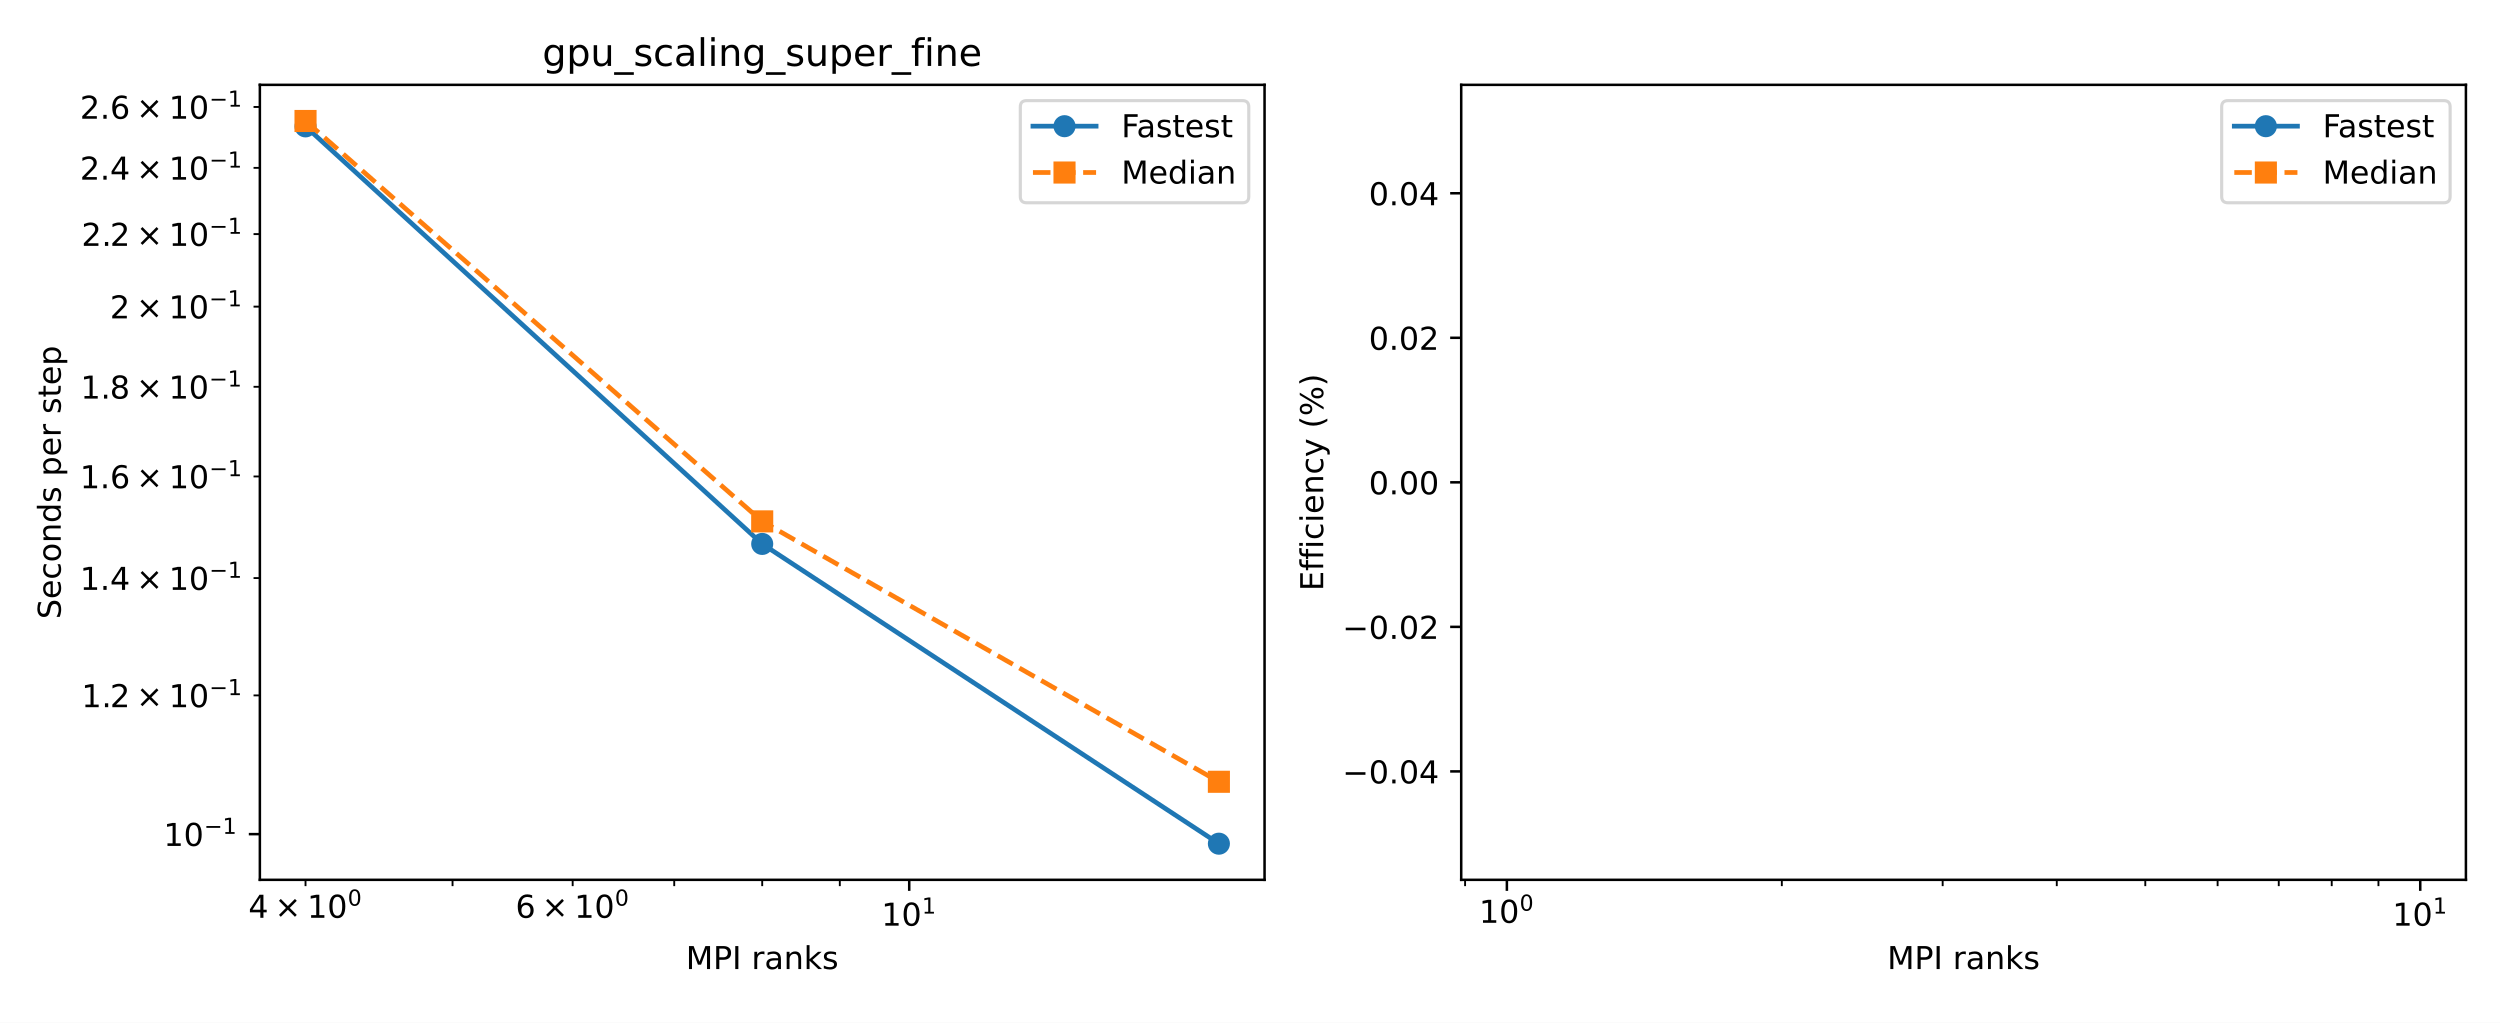
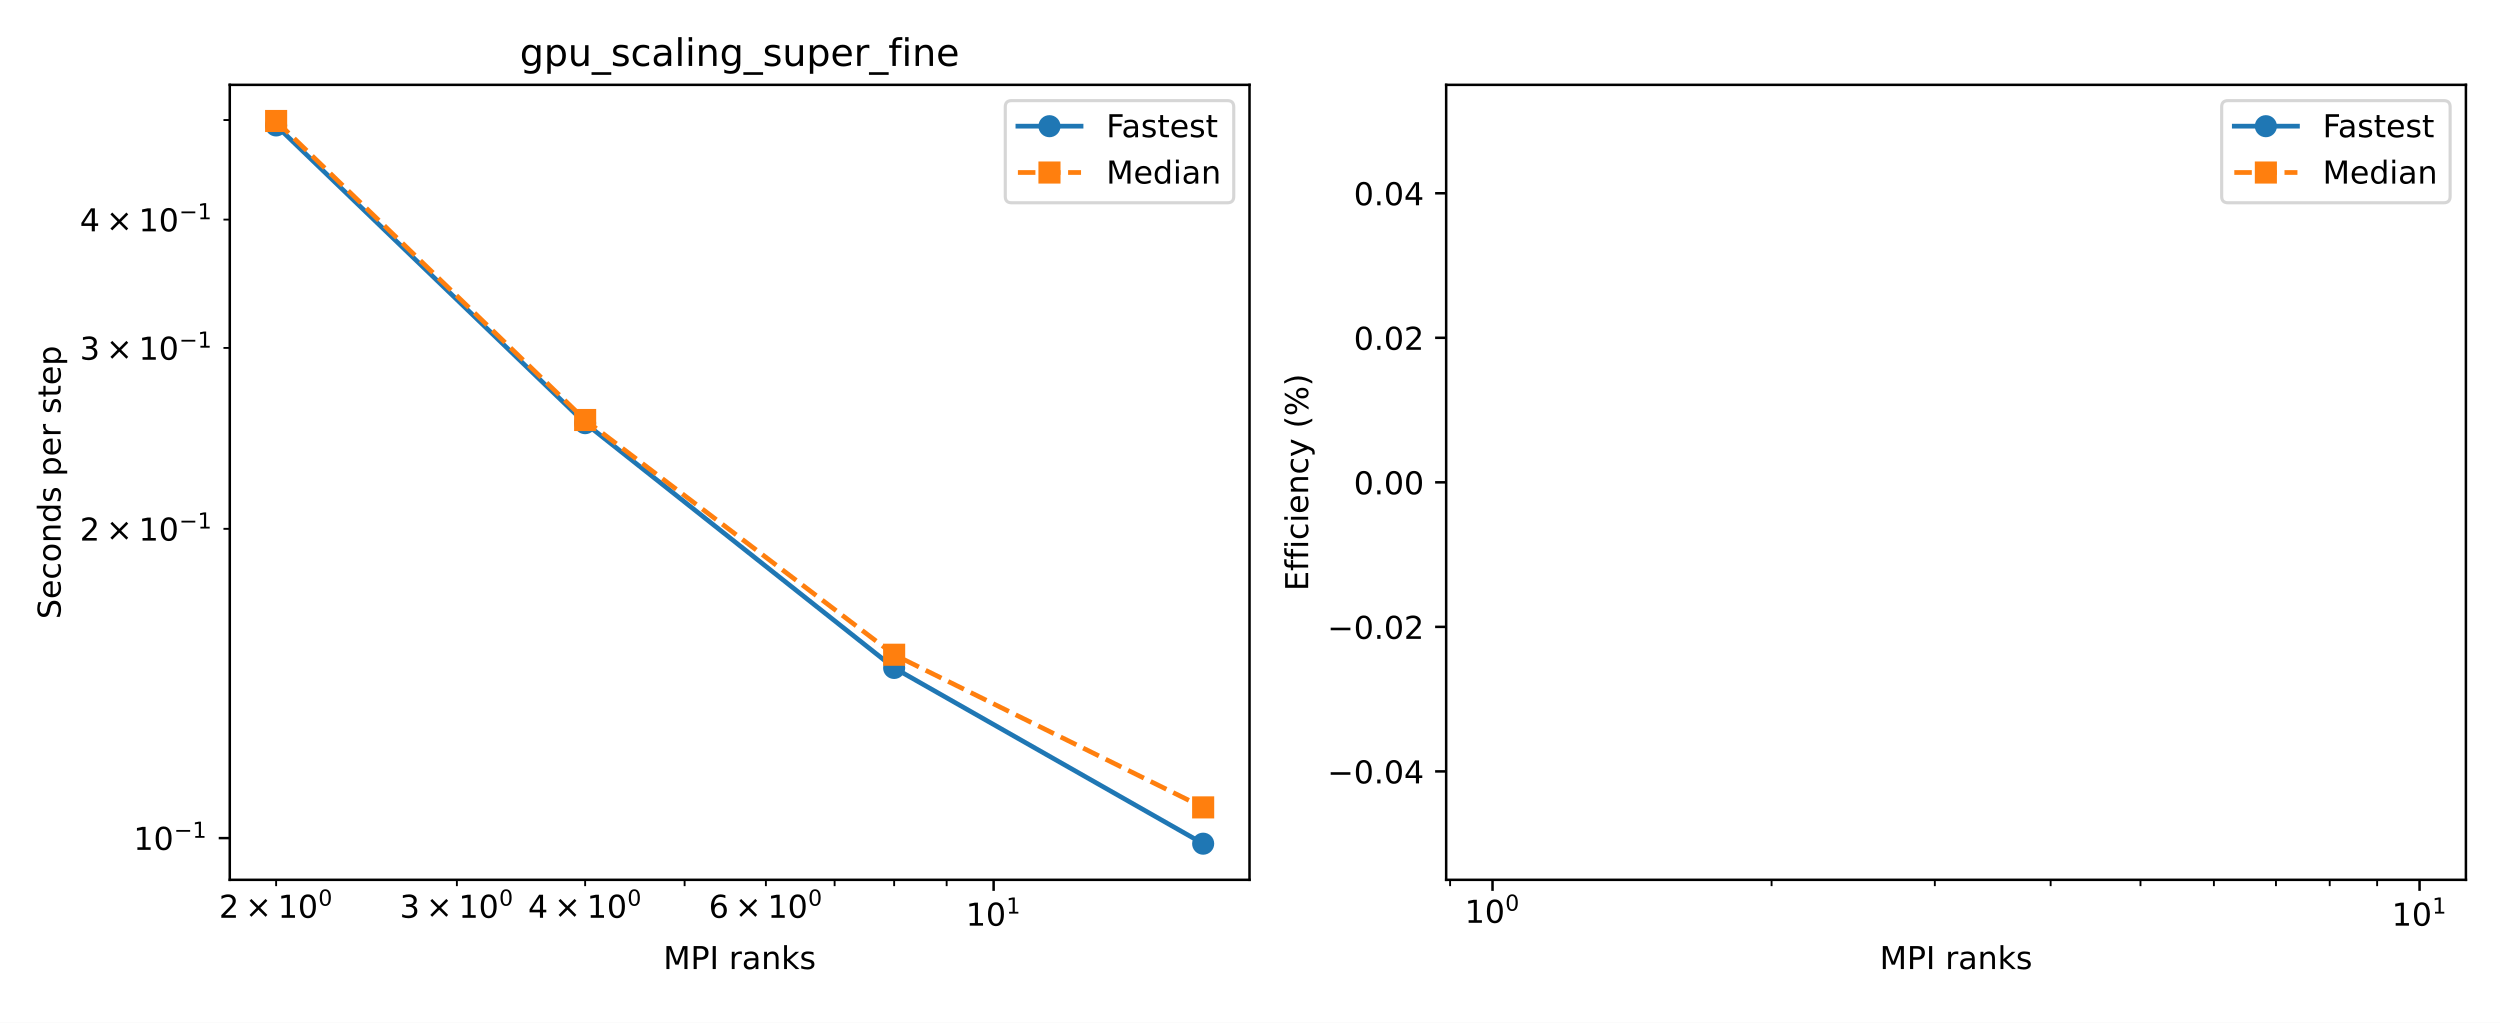
<svg xmlns="http://www.w3.org/2000/svg" xmlns:xlink="http://www.w3.org/1999/xlink" width="792pt" height="324pt" viewBox="0 0 792 324" version="1.1">
  <defs>
    <style type="text/css">*{stroke-linejoin: round; stroke-linecap: butt}</style>
  </defs>
  <g id="figure_1">
    <g id="patch_1">
      <path d="M 0 324 L 792 324 L 792 0 L 0 0 z " style="fill: #ffffff" />
    </g>
    <g id="axes_1">
      <g id="patch_2">
-         <path d="M 82.323 278.728 L 400.611 278.728 L 400.611 26.88 L 82.323 26.88 z " style="fill: #ffffff" />
+         <path d="M 72.791 278.728 L 395.846 278.728 L 395.846 26.88 L 72.791 26.88 z " style="fill: #ffffff" />
      </g>
      <g id="matplotlib.axis_1">
        <g id="xtick_1">
          <g id="line2d_1">
            <defs>
              <path id="m915a4b6a7f" d="M 0 0 L 0 3.5 " style="stroke: #000000; stroke-width: 0.8" />
            </defs>
            <g>
-               <use xlink:href="#m915a4b6a7f" x="288.042" y="278.728" style="stroke: #000000; stroke-width: 0.8" />
+               <use xlink:href="#m915a4b6a7f" x="314.781" y="278.728" style="stroke: #000000; stroke-width: 0.8" />
            </g>
          </g>
          <g id="text_1">
-             <g transform="translate(279.2424 293.3264)">
+             <g transform="translate(305.9812 293.3264)">
              <text>
                <tspan x="0" y="-0.064" style="font-size: 10px; font-family: 'DejaVu Sans'">1</tspan>
                <tspan x="6.362" y="-0.064" style="font-size: 10px; font-family: 'DejaVu Sans'">0</tspan>
                <tspan x="12.82" y="-3.892" style="font-size: 7px; font-family: 'DejaVu Sans'">1</tspan>
              </text>
            </g>
          </g>
        </g>
        <g id="xtick_2">
          <g id="line2d_2">
            <defs>
              <path id="m72433dea88" d="M 0 0 L 0 2 " style="stroke: #000000; stroke-width: 0.6" />
            </defs>
            <g>
-               <use xlink:href="#m72433dea88" x="96.79" y="278.728" style="stroke: #000000; stroke-width: 0.6" />
+               <use xlink:href="#m72433dea88" x="87.475" y="278.728" style="stroke: #000000; stroke-width: 0.6" />
            </g>
          </g>
          <g id="text_2">
-             <g transform="translate(78.69025 291.7264)">
+             <g transform="translate(69.3754 291.7264)">
+               <text>
+                 <tspan x="0" y="-0.977" style="font-size: 10px; font-family: 'DejaVu Sans'">2</tspan>
+                 <tspan x="8.311" y="-0.977" style="font-size: 10px; font-family: 'DejaVu Sans'">×</tspan>
+                 <tspan x="18.638" y="-0.977" style="font-size: 10px; font-family: 'DejaVu Sans'">1</tspan>
+                 <tspan x="25" y="-0.977" style="font-size: 10px; font-family: 'DejaVu Sans'">0</tspan>
+                 <tspan x="31.458" y="-4.805" style="font-size: 7px; font-family: 'DejaVu Sans'">0</tspan>
+               </text>
+             </g>
+           </g>
+         </g>
+         <g id="xtick_3">
+           <g id="line2d_3">
+             <g>
+               <use xlink:href="#m72433dea88" x="144.74" y="278.728" style="stroke: #000000; stroke-width: 0.6" />
+             </g>
+           </g>
+           <g id="text_3">
+             <g transform="translate(126.6405 291.7264)">
+               <text>
+                 <tspan x="0" y="-0.977" style="font-size: 10px; font-family: 'DejaVu Sans'">3</tspan>
+                 <tspan x="8.311" y="-0.977" style="font-size: 10px; font-family: 'DejaVu Sans'">×</tspan>
+                 <tspan x="18.638" y="-0.977" style="font-size: 10px; font-family: 'DejaVu Sans'">1</tspan>
+                 <tspan x="25" y="-0.977" style="font-size: 10px; font-family: 'DejaVu Sans'">0</tspan>
+                 <tspan x="31.458" y="-4.805" style="font-size: 7px; font-family: 'DejaVu Sans'">0</tspan>
+               </text>
+             </g>
+           </g>
+         </g>
+         <g id="xtick_4">
+           <g id="line2d_4">
+             <g>
+               <use xlink:href="#m72433dea88" x="185.371" y="278.728" style="stroke: #000000; stroke-width: 0.6" />
+             </g>
+           </g>
+           <g id="text_4">
+             <g transform="translate(167.2707 291.7264)">
              <text>
                <tspan x="0" y="-0.977" style="font-size: 10px; font-family: 'DejaVu Sans'">4</tspan>
                <tspan x="8.311" y="-0.977" style="font-size: 10px; font-family: 'DejaVu Sans'">×</tspan>
                <tspan x="18.638" y="-0.977" style="font-size: 10px; font-family: 'DejaVu Sans'">1</tspan>
                <tspan x="25" y="-0.977" style="font-size: 10px; font-family: 'DejaVu Sans'">0</tspan>
                <tspan x="31.458" y="-4.805" style="font-size: 7px; font-family: 'DejaVu Sans'">0</tspan>
              </text>
            </g>
          </g>
        </g>
-         <g id="xtick_3">
-           <g id="line2d_3">
-             <g>
-               <use xlink:href="#m72433dea88" x="143.366" y="278.728" style="stroke: #000000; stroke-width: 0.6" />
-             </g>
-           </g>
-         </g>
-         <g id="xtick_4">
-           <g id="line2d_4">
-             <g>
-               <use xlink:href="#m72433dea88" x="181.421" y="278.728" style="stroke: #000000; stroke-width: 0.6" />
-             </g>
-           </g>
-           <g id="text_3">
-             <g transform="translate(163.3207 291.7264)">
+         <g id="xtick_5">
+           <g id="line2d_5">
+             <g>
+               <use xlink:href="#m72433dea88" x="216.886" y="278.728" style="stroke: #000000; stroke-width: 0.6" />
+             </g>
+           </g>
+         </g>
+         <g id="xtick_6">
+           <g id="line2d_6">
+             <g>
+               <use xlink:href="#m72433dea88" x="242.636" y="278.728" style="stroke: #000000; stroke-width: 0.6" />
+             </g>
+           </g>
+           <g id="text_5">
+             <g transform="translate(224.5358 291.7264)">
              <text>
                <tspan x="0" y="-0.977" style="font-size: 10px; font-family: 'DejaVu Sans'">6</tspan>
                <tspan x="8.311" y="-0.977" style="font-size: 10px; font-family: 'DejaVu Sans'">×</tspan>
                <tspan x="18.638" y="-0.977" style="font-size: 10px; font-family: 'DejaVu Sans'">1</tspan>
                <tspan x="25" y="-0.977" style="font-size: 10px; font-family: 'DejaVu Sans'">0</tspan>
                <tspan x="31.458" y="-4.805" style="font-size: 7px; font-family: 'DejaVu Sans'">0</tspan>
              </text>
            </g>
          </g>
        </g>
-         <g id="xtick_5">
-           <g id="line2d_5">
-             <g>
-               <use xlink:href="#m72433dea88" x="213.596" y="278.728" style="stroke: #000000; stroke-width: 0.6" />
-             </g>
-           </g>
-         </g>
-         <g id="xtick_6">
-           <g id="line2d_6">
-             <g>
-               <use xlink:href="#m72433dea88" x="241.467" y="278.728" style="stroke: #000000; stroke-width: 0.6" />
-             </g>
-           </g>
-         </g>
        <g id="xtick_7">
          <g id="line2d_7">
            <g>
-               <use xlink:href="#m72433dea88" x="266.051" y="278.728" style="stroke: #000000; stroke-width: 0.6" />
-             </g>
-           </g>
-         </g>
-         <g id="text_4">
-           <text style="font-size: 10px; font-family: 'DejaVu Sans', 'Bitstream Vera Sans', 'Computer Modern Sans Serif', 'Lucida Grande', 'Verdana', 'Geneva', 'Lucid', 'Arial', 'Helvetica', 'Avant Garde', sans-serif; text-anchor: middle" x="241.467" y="307.005" transform="rotate(-0 241.4669 307.0046)">MPI ranks</text>
+               <use xlink:href="#m72433dea88" x="264.407" y="278.728" style="stroke: #000000; stroke-width: 0.6" />
+             </g>
+           </g>
+         </g>
+         <g id="xtick_8">
+           <g id="line2d_8">
+             <g>
+               <use xlink:href="#m72433dea88" x="283.266" y="278.728" style="stroke: #000000; stroke-width: 0.6" />
+             </g>
+           </g>
+         </g>
+         <g id="xtick_9">
+           <g id="line2d_9">
+             <g>
+               <use xlink:href="#m72433dea88" x="299.901" y="278.728" style="stroke: #000000; stroke-width: 0.6" />
+             </g>
+           </g>
+         </g>
+         <g id="text_6">
+           <text style="font-size: 10px; font-family: 'DejaVu Sans', 'Bitstream Vera Sans', 'Computer Modern Sans Serif', 'Lucida Grande', 'Verdana', 'Geneva', 'Lucid', 'Arial', 'Helvetica', 'Avant Garde', sans-serif; text-anchor: middle" x="234.318" y="307.005" transform="rotate(-0 234.3183 307.0046)">MPI ranks</text>
        </g>
      </g>
      <g id="matplotlib.axis_2">
        <g id="ytick_1">
-           <g id="line2d_8">
+           <g id="line2d_10">
            <defs>
              <path id="mc665064905" d="M 0 0 L -3.5 0 " style="stroke: #000000; stroke-width: 0.8" />
            </defs>
            <g>
-               <use xlink:href="#mc665064905" x="82.323" y="264.261" style="stroke: #000000; stroke-width: 0.8" />
-             </g>
-           </g>
-           <g id="text_5">
-             <g transform="translate(51.82259 268.0599)">
+               <use xlink:href="#mc665064905" x="72.791" y="265.51" style="stroke: #000000; stroke-width: 0.8" />
+             </g>
+           </g>
+           <g id="text_7">
+             <g transform="translate(42.29111 269.3093)">
              <text>
                <tspan x="0" y="-0.064" style="font-size: 10px; font-family: 'DejaVu Sans'">1</tspan>
                <tspan x="6.362" y="-0.064" style="font-size: 10px; font-family: 'DejaVu Sans'">0</tspan>
                <tspan x="12.82" y="-3.892" style="font-size: 7px; font-family: 'DejaVu Sans'">−</tspan>
                <tspan x="18.686" y="-3.892" style="font-size: 7px; font-family: 'DejaVu Sans'">1</tspan>
              </text>
            </g>
          </g>
        </g>
        <g id="ytick_2">
-           <g id="line2d_9">
+           <g id="line2d_11">
            <defs>
              <path id="m3884b080c1" d="M 0 0 L -2 0 " style="stroke: #000000; stroke-width: 0.6" />
            </defs>
            <g>
-               <use xlink:href="#m3884b080c1" x="82.323" y="220.303" style="stroke: #000000; stroke-width: 0.6" />
-             </g>
-           </g>
-           <g id="text_6">
-             <g transform="translate(25.82259 224.1022)">
-               <text>
-                 <tspan x="0" y="-0.064" style="font-size: 10px; font-family: 'DejaVu Sans'">1</tspan>
-                 <tspan x="6.362" y="-0.064" style="font-size: 10px; font-family: 'DejaVu Sans'">.</tspan>
-                 <tspan x="9.041" y="-0.064" style="font-size: 10px; font-family: 'DejaVu Sans'">2</tspan>
-                 <tspan x="17.352" y="-0.064" style="font-size: 10px; font-family: 'DejaVu Sans'">×</tspan>
-                 <tspan x="27.679" y="-0.064" style="font-size: 10px; font-family: 'DejaVu Sans'">1</tspan>
-                 <tspan x="34.041" y="-0.064" style="font-size: 10px; font-family: 'DejaVu Sans'">0</tspan>
-                 <tspan x="40.499" y="-3.892" style="font-size: 7px; font-family: 'DejaVu Sans'">−</tspan>
-                 <tspan x="46.364" y="-3.892" style="font-size: 7px; font-family: 'DejaVu Sans'">1</tspan>
-               </text>
-             </g>
-           </g>
-         </g>
-         <g id="ytick_3">
-           <g id="line2d_10">
-             <g>
-               <use xlink:href="#m3884b080c1" x="82.323" y="183.137" style="stroke: #000000; stroke-width: 0.6" />
-             </g>
-           </g>
-           <g id="text_7">
-             <g transform="translate(25.32259 186.9365)">
-               <text>
-                 <tspan x="0" y="-0.064" style="font-size: 10px; font-family: 'DejaVu Sans'">1</tspan>
-                 <tspan x="6.362" y="-0.064" style="font-size: 10px; font-family: 'DejaVu Sans'">.</tspan>
-                 <tspan x="9.541" y="-0.064" style="font-size: 10px; font-family: 'DejaVu Sans'">4</tspan>
-                 <tspan x="17.852" y="-0.064" style="font-size: 10px; font-family: 'DejaVu Sans'">×</tspan>
-                 <tspan x="28.179" y="-0.064" style="font-size: 10px; font-family: 'DejaVu Sans'">1</tspan>
-                 <tspan x="34.541" y="-0.064" style="font-size: 10px; font-family: 'DejaVu Sans'">0</tspan>
-                 <tspan x="40.999" y="-3.892" style="font-size: 7px; font-family: 'DejaVu Sans'">−</tspan>
-                 <tspan x="46.864" y="-3.892" style="font-size: 7px; font-family: 'DejaVu Sans'">1</tspan>
-               </text>
-             </g>
-           </g>
-         </g>
-         <g id="ytick_4">
-           <g id="line2d_11">
-             <g>
-               <use xlink:href="#m3884b080c1" x="82.323" y="150.943" style="stroke: #000000; stroke-width: 0.6" />
+               <use xlink:href="#m3884b080c1" x="72.791" y="167.537" style="stroke: #000000; stroke-width: 0.6" />
            </g>
          </g>
          <g id="text_8">
-             <g transform="translate(25.32259 154.7421)">
-               <text>
-                 <tspan x="0" y="-0.064" style="font-size: 10px; font-family: 'DejaVu Sans'">1</tspan>
-                 <tspan x="6.362" y="-0.064" style="font-size: 10px; font-family: 'DejaVu Sans'">.</tspan>
-                 <tspan x="9.541" y="-0.064" style="font-size: 10px; font-family: 'DejaVu Sans'">6</tspan>
-                 <tspan x="17.852" y="-0.064" style="font-size: 10px; font-family: 'DejaVu Sans'">×</tspan>
-                 <tspan x="28.179" y="-0.064" style="font-size: 10px; font-family: 'DejaVu Sans'">1</tspan>
-                 <tspan x="34.541" y="-0.064" style="font-size: 10px; font-family: 'DejaVu Sans'">0</tspan>
-                 <tspan x="40.999" y="-3.892" style="font-size: 7px; font-family: 'DejaVu Sans'">−</tspan>
-                 <tspan x="46.864" y="-3.892" style="font-size: 7px; font-family: 'DejaVu Sans'">1</tspan>
-               </text>
-             </g>
-           </g>
-         </g>
-         <g id="ytick_5">
-           <g id="line2d_12">
-             <g>
-               <use xlink:href="#m3884b080c1" x="82.323" y="122.545" style="stroke: #000000; stroke-width: 0.6" />
-             </g>
-           </g>
-           <g id="text_9">
-             <g transform="translate(25.52259 126.3447)">
-               <text>
-                 <tspan x="0" y="-0.064" style="font-size: 10px; font-family: 'DejaVu Sans'">1</tspan>
-                 <tspan x="6.362" y="-0.064" style="font-size: 10px; font-family: 'DejaVu Sans'">.</tspan>
-                 <tspan x="9.291" y="-0.064" style="font-size: 10px; font-family: 'DejaVu Sans'">8</tspan>
-                 <tspan x="17.602" y="-0.064" style="font-size: 10px; font-family: 'DejaVu Sans'">×</tspan>
-                 <tspan x="27.929" y="-0.064" style="font-size: 10px; font-family: 'DejaVu Sans'">1</tspan>
-                 <tspan x="34.291" y="-0.064" style="font-size: 10px; font-family: 'DejaVu Sans'">0</tspan>
-                 <tspan x="40.749" y="-3.892" style="font-size: 7px; font-family: 'DejaVu Sans'">−</tspan>
-                 <tspan x="46.614" y="-3.892" style="font-size: 7px; font-family: 'DejaVu Sans'">1</tspan>
-               </text>
-             </g>
-           </g>
-         </g>
-         <g id="ytick_6">
-           <g id="line2d_13">
-             <g>
-               <use xlink:href="#m3884b080c1" x="82.323" y="97.143" style="stroke: #000000; stroke-width: 0.6" />
-             </g>
-           </g>
-           <g id="text_10">
-             <g transform="translate(34.82259 100.9423)">
+             <g transform="translate(25.29111 171.336)">
              <text>
                <tspan x="0" y="-0.064" style="font-size: 10px; font-family: 'DejaVu Sans'">2</tspan>
                <tspan x="8.311" y="-0.064" style="font-size: 10px; font-family: 'DejaVu Sans'">×</tspan>
                <tspan x="18.638" y="-0.064" style="font-size: 10px; font-family: 'DejaVu Sans'">1</tspan>
                <tspan x="25" y="-0.064" style="font-size: 10px; font-family: 'DejaVu Sans'">0</tspan>
                <tspan x="31.458" y="-3.892" style="font-size: 7px; font-family: 'DejaVu Sans'">−</tspan>
                <tspan x="37.323" y="-3.892" style="font-size: 7px; font-family: 'DejaVu Sans'">1</tspan>
              </text>
            </g>
          </g>
        </g>
-         <g id="ytick_7">
+         <g id="ytick_3">
+           <g id="line2d_12">
+             <g>
+               <use xlink:href="#m3884b080c1" x="72.791" y="110.226" style="stroke: #000000; stroke-width: 0.6" />
+             </g>
+           </g>
+           <g id="text_9">
+             <g transform="translate(25.29111 114.0253)">
+               <text>
+                 <tspan x="0" y="-0.064" style="font-size: 10px; font-family: 'DejaVu Sans'">3</tspan>
+                 <tspan x="8.311" y="-0.064" style="font-size: 10px; font-family: 'DejaVu Sans'">×</tspan>
+                 <tspan x="18.638" y="-0.064" style="font-size: 10px; font-family: 'DejaVu Sans'">1</tspan>
+                 <tspan x="25" y="-0.064" style="font-size: 10px; font-family: 'DejaVu Sans'">0</tspan>
+                 <tspan x="31.458" y="-3.892" style="font-size: 7px; font-family: 'DejaVu Sans'">−</tspan>
+                 <tspan x="37.323" y="-3.892" style="font-size: 7px; font-family: 'DejaVu Sans'">1</tspan>
+               </text>
+             </g>
+           </g>
+         </g>
+         <g id="ytick_4">
+           <g id="line2d_13">
+             <g>
+               <use xlink:href="#m3884b080c1" x="72.791" y="69.563" style="stroke: #000000; stroke-width: 0.6" />
+             </g>
+           </g>
+           <g id="text_10">
+             <g transform="translate(25.29111 73.36267)">
+               <text>
+                 <tspan x="0" y="-0.064" style="font-size: 10px; font-family: 'DejaVu Sans'">4</tspan>
+                 <tspan x="8.311" y="-0.064" style="font-size: 10px; font-family: 'DejaVu Sans'">×</tspan>
+                 <tspan x="18.638" y="-0.064" style="font-size: 10px; font-family: 'DejaVu Sans'">1</tspan>
+                 <tspan x="25" y="-0.064" style="font-size: 10px; font-family: 'DejaVu Sans'">0</tspan>
+                 <tspan x="31.458" y="-3.892" style="font-size: 7px; font-family: 'DejaVu Sans'">−</tspan>
+                 <tspan x="37.323" y="-3.892" style="font-size: 7px; font-family: 'DejaVu Sans'">1</tspan>
+               </text>
+             </g>
+           </g>
+         </g>
+         <g id="ytick_5">
          <g id="line2d_14">
            <g>
-               <use xlink:href="#m3884b080c1" x="82.323" y="74.164" style="stroke: #000000; stroke-width: 0.6" />
-             </g>
-           </g>
-           <g id="text_11">
-             <g transform="translate(25.82259 77.96303)">
-               <text>
-                 <tspan x="0" y="-0.064" style="font-size: 10px; font-family: 'DejaVu Sans'">2</tspan>
-                 <tspan x="6.362" y="-0.064" style="font-size: 10px; font-family: 'DejaVu Sans'">.</tspan>
-                 <tspan x="9.041" y="-0.064" style="font-size: 10px; font-family: 'DejaVu Sans'">2</tspan>
-                 <tspan x="17.352" y="-0.064" style="font-size: 10px; font-family: 'DejaVu Sans'">×</tspan>
-                 <tspan x="27.679" y="-0.064" style="font-size: 10px; font-family: 'DejaVu Sans'">1</tspan>
-                 <tspan x="34.041" y="-0.064" style="font-size: 10px; font-family: 'DejaVu Sans'">0</tspan>
-                 <tspan x="40.499" y="-3.892" style="font-size: 7px; font-family: 'DejaVu Sans'">−</tspan>
-                 <tspan x="46.364" y="-3.892" style="font-size: 7px; font-family: 'DejaVu Sans'">1</tspan>
-               </text>
-             </g>
-           </g>
-         </g>
-         <g id="ytick_8">
-           <g id="line2d_15">
-             <g>
-               <use xlink:href="#m3884b080c1" x="82.323" y="53.185" style="stroke: #000000; stroke-width: 0.6" />
-             </g>
-           </g>
-           <g id="text_12">
-             <g transform="translate(25.32259 56.98461)">
-               <text>
-                 <tspan x="0" y="-0.064" style="font-size: 10px; font-family: 'DejaVu Sans'">2</tspan>
-                 <tspan x="6.362" y="-0.064" style="font-size: 10px; font-family: 'DejaVu Sans'">.</tspan>
-                 <tspan x="9.541" y="-0.064" style="font-size: 10px; font-family: 'DejaVu Sans'">4</tspan>
-                 <tspan x="17.852" y="-0.064" style="font-size: 10px; font-family: 'DejaVu Sans'">×</tspan>
-                 <tspan x="28.179" y="-0.064" style="font-size: 10px; font-family: 'DejaVu Sans'">1</tspan>
-                 <tspan x="34.541" y="-0.064" style="font-size: 10px; font-family: 'DejaVu Sans'">0</tspan>
-                 <tspan x="40.999" y="-3.892" style="font-size: 7px; font-family: 'DejaVu Sans'">−</tspan>
-                 <tspan x="46.864" y="-3.892" style="font-size: 7px; font-family: 'DejaVu Sans'">1</tspan>
-               </text>
-             </g>
-           </g>
-         </g>
-         <g id="ytick_9">
-           <g id="line2d_16">
-             <g>
-               <use xlink:href="#m3884b080c1" x="82.323" y="33.887" style="stroke: #000000; stroke-width: 0.6" />
-             </g>
-           </g>
-           <g id="text_13">
-             <g transform="translate(25.32259 37.68634)">
-               <text>
-                 <tspan x="0" y="-0.064" style="font-size: 10px; font-family: 'DejaVu Sans'">2</tspan>
-                 <tspan x="6.362" y="-0.064" style="font-size: 10px; font-family: 'DejaVu Sans'">.</tspan>
-                 <tspan x="9.541" y="-0.064" style="font-size: 10px; font-family: 'DejaVu Sans'">6</tspan>
-                 <tspan x="17.852" y="-0.064" style="font-size: 10px; font-family: 'DejaVu Sans'">×</tspan>
-                 <tspan x="28.179" y="-0.064" style="font-size: 10px; font-family: 'DejaVu Sans'">1</tspan>
-                 <tspan x="34.541" y="-0.064" style="font-size: 10px; font-family: 'DejaVu Sans'">0</tspan>
-                 <tspan x="40.999" y="-3.892" style="font-size: 7px; font-family: 'DejaVu Sans'">−</tspan>
-                 <tspan x="46.864" y="-3.892" style="font-size: 7px; font-family: 'DejaVu Sans'">1</tspan>
-               </text>
-             </g>
-           </g>
-         </g>
-         <g id="text_14">
-           <text style="font-size: 10px; font-family: 'DejaVu Sans', 'Bitstream Vera Sans', 'Computer Modern Sans Serif', 'Lucida Grande', 'Verdana', 'Geneva', 'Lucid', 'Arial', 'Helvetica', 'Avant Garde', sans-serif; text-anchor: middle" x="19.243" y="152.804" transform="rotate(-90 19.2429 152.804)">Seconds per step</text>
-         </g>
-       </g>
-       <g id="line2d_17">
-         <path d="M 96.79 40.038 L 241.467 172.317 L 386.144 267.28 " clip-path="url(#p306e6d7be3)" style="fill: none; stroke: #1f77b4; stroke-width: 1.5; stroke-linecap: square" />
+               <use xlink:href="#m3884b080c1" x="72.791" y="38.023" style="stroke: #000000; stroke-width: 0.6" />
+             </g>
+           </g>
+         </g>
+         <g id="text_11">
+           <text style="font-size: 10px; font-family: 'DejaVu Sans', 'Bitstream Vera Sans', 'Computer Modern Sans Serif', 'Lucida Grande', 'Verdana', 'Geneva', 'Lucid', 'Arial', 'Helvetica', 'Avant Garde', sans-serif; text-anchor: middle" x="19.211" y="152.804" transform="rotate(-90 19.21142 152.804)">Seconds per step</text>
+         </g>
+       </g>
+       <g id="line2d_15">
+         <path d="M 87.475 39.743 L 185.371 134.059 L 283.266 211.608 L 381.161 267.28 " clip-path="url(#p61b9bdd046)" style="fill: none; stroke: #1f77b4; stroke-width: 1.5; stroke-linecap: square" />
        <defs>
          <path id="mfb15104b4f" d="M 0 3 C 0.796 3 1.559 2.684 2.121 2.121 C 2.684 1.559 3 0.796 3 0 C 3 -0.796 2.684 -1.559 2.121 -2.121 C 1.559 -2.684 0.796 -3 0 -3 C -0.796 -3 -1.559 -2.684 -2.121 -2.121 C -2.684 -1.559 -3 -0.796 -3 0 C -3 0.796 -2.684 1.559 -2.121 2.121 C -1.559 2.684 -0.796 3 0 3 z " style="stroke: #1f77b4" />
        </defs>
-         <g clip-path="url(#p306e6d7be3)">
-           <use xlink:href="#mfb15104b4f" x="96.79" y="40.038" style="fill: #1f77b4; stroke: #1f77b4" />
-           <use xlink:href="#mfb15104b4f" x="241.467" y="172.317" style="fill: #1f77b4; stroke: #1f77b4" />
-           <use xlink:href="#mfb15104b4f" x="386.144" y="267.28" style="fill: #1f77b4; stroke: #1f77b4" />
-         </g>
-       </g>
-       <g id="line2d_18">
-         <path d="M 96.79 38.328 L 241.467 165.174 L 386.144 247.668 " clip-path="url(#p306e6d7be3)" style="fill: none; stroke-dasharray: 5.55,2.4; stroke-dashoffset: 0; stroke: #ff7f0e; stroke-width: 1.5" />
+         <g clip-path="url(#p61b9bdd046)">
+           <use xlink:href="#mfb15104b4f" x="87.475" y="39.743" style="fill: #1f77b4; stroke: #1f77b4" />
+           <use xlink:href="#mfb15104b4f" x="185.371" y="134.059" style="fill: #1f77b4; stroke: #1f77b4" />
+           <use xlink:href="#mfb15104b4f" x="283.266" y="211.608" style="fill: #1f77b4; stroke: #1f77b4" />
+           <use xlink:href="#mfb15104b4f" x="381.161" y="267.28" style="fill: #1f77b4; stroke: #1f77b4" />
+         </g>
+       </g>
+       <g id="line2d_16">
+         <path d="M 87.475 38.328 L 185.371 133.056 L 283.266 207.42 L 381.161 255.783 " clip-path="url(#p61b9bdd046)" style="fill: none; stroke-dasharray: 5.55,2.4; stroke-dashoffset: 0; stroke: #ff7f0e; stroke-width: 1.5" />
        <defs>
          <path id="m5a906554f0" d="M -3 3 L 3 3 L 3 -3 L -3 -3 z " style="stroke: #ff7f0e; stroke-linejoin: miter" />
        </defs>
-         <g clip-path="url(#p306e6d7be3)">
-           <use xlink:href="#m5a906554f0" x="96.79" y="38.328" style="fill: #ff7f0e; stroke: #ff7f0e; stroke-linejoin: miter" />
-           <use xlink:href="#m5a906554f0" x="241.467" y="165.174" style="fill: #ff7f0e; stroke: #ff7f0e; stroke-linejoin: miter" />
-           <use xlink:href="#m5a906554f0" x="386.144" y="247.668" style="fill: #ff7f0e; stroke: #ff7f0e; stroke-linejoin: miter" />
+         <g clip-path="url(#p61b9bdd046)">
+           <use xlink:href="#m5a906554f0" x="87.475" y="38.328" style="fill: #ff7f0e; stroke: #ff7f0e; stroke-linejoin: miter" />
+           <use xlink:href="#m5a906554f0" x="185.371" y="133.056" style="fill: #ff7f0e; stroke: #ff7f0e; stroke-linejoin: miter" />
+           <use xlink:href="#m5a906554f0" x="283.266" y="207.42" style="fill: #ff7f0e; stroke: #ff7f0e; stroke-linejoin: miter" />
+           <use xlink:href="#m5a906554f0" x="381.161" y="255.783" style="fill: #ff7f0e; stroke: #ff7f0e; stroke-linejoin: miter" />
        </g>
      </g>
      <g id="patch_3">
-         <path d="M 82.323 278.728 L 82.323 26.88 " style="fill: none; stroke: #000000; stroke-width: 0.8; stroke-linejoin: miter; stroke-linecap: square" />
+         <path d="M 72.791 278.728 L 72.791 26.88 " style="fill: none; stroke: #000000; stroke-width: 0.8; stroke-linejoin: miter; stroke-linecap: square" />
      </g>
      <g id="patch_4">
-         <path d="M 400.611 278.728 L 400.611 26.88 " style="fill: none; stroke: #000000; stroke-width: 0.8; stroke-linejoin: miter; stroke-linecap: square" />
+         <path d="M 395.846 278.728 L 395.846 26.88 " style="fill: none; stroke: #000000; stroke-width: 0.8; stroke-linejoin: miter; stroke-linecap: square" />
      </g>
      <g id="patch_5">
-         <path d="M 82.323 278.728 L 400.611 278.728 " style="fill: none; stroke: #000000; stroke-width: 0.8; stroke-linejoin: miter; stroke-linecap: square" />
+         <path d="M 72.791 278.728 L 395.846 278.728 " style="fill: none; stroke: #000000; stroke-width: 0.8; stroke-linejoin: miter; stroke-linecap: square" />
      </g>
      <g id="patch_6">
-         <path d="M 82.323 26.88 L 400.611 26.88 " style="fill: none; stroke: #000000; stroke-width: 0.8; stroke-linejoin: miter; stroke-linecap: square" />
-       </g>
-       <g id="text_15">
-         <text style="font-size: 12px; font-family: 'DejaVu Sans', 'Bitstream Vera Sans', 'Computer Modern Sans Serif', 'Lucida Grande', 'Verdana', 'Geneva', 'Lucid', 'Arial', 'Helvetica', 'Avant Garde', sans-serif; text-anchor: middle" x="241.467" y="20.88" transform="rotate(-0 241.4669 20.88)">gpu_scaling_super_fine</text>
+         <path d="M 72.791 26.88 L 395.846 26.88 " style="fill: none; stroke: #000000; stroke-width: 0.8; stroke-linejoin: miter; stroke-linecap: square" />
+       </g>
+       <g id="text_12">
+         <text style="font-size: 12px; font-family: 'DejaVu Sans', 'Bitstream Vera Sans', 'Computer Modern Sans Serif', 'Lucida Grande', 'Verdana', 'Geneva', 'Lucid', 'Arial', 'Helvetica', 'Avant Garde', sans-serif; text-anchor: middle" x="234.318" y="20.88" transform="rotate(-0 234.3183 20.88)">gpu_scaling_super_fine</text>
      </g>
      <g id="legend_1">
        <g id="patch_7">
-           <path d="M 325.238 64.236 L 393.611 64.236 Q 395.611 64.236 395.611 62.236 L 395.611 33.88 Q 395.611 31.88 393.611 31.88 L 325.238 31.88 Q 323.238 31.88 323.238 33.88 L 323.238 62.236 Q 323.238 64.236 325.238 64.236 z " style="fill: #ffffff; opacity: 0.8; stroke: #cccccc; stroke-linejoin: miter" />
-         </g>
-         <g id="line2d_19">
-           <path d="M 327.238 39.978 L 337.238 39.978 L 347.238 39.978 " style="fill: none; stroke: #1f77b4; stroke-width: 1.5; stroke-linecap: square" />
+           <path d="M 320.472 64.236 L 388.846 64.236 Q 390.846 64.236 390.846 62.236 L 390.846 33.88 Q 390.846 31.88 388.846 31.88 L 320.472 31.88 Q 318.472 31.88 318.472 33.88 L 318.472 62.236 Q 318.472 64.236 320.472 64.236 z " style="fill: #ffffff; opacity: 0.8; stroke: #cccccc; stroke-linejoin: miter" />
+         </g>
+         <g id="line2d_17">
+           <path d="M 322.472 39.978 L 332.472 39.978 L 342.472 39.978 " style="fill: none; stroke: #1f77b4; stroke-width: 1.5; stroke-linecap: square" />
          <g>
-             <use xlink:href="#mfb15104b4f" x="337.238" y="39.978" style="fill: #1f77b4; stroke: #1f77b4" />
-           </g>
-         </g>
-         <g id="text_16">
-           <text style="font-size: 10px; font-family: 'DejaVu Sans', 'Bitstream Vera Sans', 'Computer Modern Sans Serif', 'Lucida Grande', 'Verdana', 'Geneva', 'Lucid', 'Arial', 'Helvetica', 'Avant Garde', sans-serif; text-anchor: start" x="355.238" y="43.478" transform="rotate(-0 355.2379 43.47844)">Fastest</text>
-         </g>
-         <g id="line2d_20">
-           <path d="M 327.238 54.657 L 337.238 54.657 L 347.238 54.657 " style="fill: none; stroke-dasharray: 5.55,2.4; stroke-dashoffset: 0; stroke: #ff7f0e; stroke-width: 1.5" />
+             <use xlink:href="#mfb15104b4f" x="332.472" y="39.978" style="fill: #1f77b4; stroke: #1f77b4" />
+           </g>
+         </g>
+         <g id="text_13">
+           <text style="font-size: 10px; font-family: 'DejaVu Sans', 'Bitstream Vera Sans', 'Computer Modern Sans Serif', 'Lucida Grande', 'Verdana', 'Geneva', 'Lucid', 'Arial', 'Helvetica', 'Avant Garde', sans-serif; text-anchor: start" x="350.472" y="43.478" transform="rotate(-0 350.4721 43.47844)">Fastest</text>
+         </g>
+         <g id="line2d_18">
+           <path d="M 322.472 54.657 L 332.472 54.657 L 342.472 54.657 " style="fill: none; stroke-dasharray: 5.55,2.4; stroke-dashoffset: 0; stroke: #ff7f0e; stroke-width: 1.5" />
          <g>
-             <use xlink:href="#m5a906554f0" x="337.238" y="54.657" style="fill: #ff7f0e; stroke: #ff7f0e; stroke-linejoin: miter" />
-           </g>
-         </g>
-         <g id="text_17">
-           <text style="font-size: 10px; font-family: 'DejaVu Sans', 'Bitstream Vera Sans', 'Computer Modern Sans Serif', 'Lucida Grande', 'Verdana', 'Geneva', 'Lucid', 'Arial', 'Helvetica', 'Avant Garde', sans-serif; text-anchor: start" x="355.238" y="58.157" transform="rotate(-0 355.2379 58.15656)">Median</text>
+             <use xlink:href="#m5a906554f0" x="332.472" y="54.657" style="fill: #ff7f0e; stroke: #ff7f0e; stroke-linejoin: miter" />
+           </g>
+         </g>
+         <g id="text_14">
+           <text style="font-size: 10px; font-family: 'DejaVu Sans', 'Bitstream Vera Sans', 'Computer Modern Sans Serif', 'Lucida Grande', 'Verdana', 'Geneva', 'Lucid', 'Arial', 'Helvetica', 'Avant Garde', sans-serif; text-anchor: start" x="350.472" y="58.157" transform="rotate(-0 350.4721 58.15656)">Median</text>
        </g>
      </g>
    </g>
    <g id="axes_2">
      <g id="patch_8">
-         <path d="M 462.911 278.728 L 781.2 278.728 L 781.2 26.88 L 462.911 26.88 z " style="fill: #ffffff" />
+         <path d="M 458.146 278.728 L 781.2 278.728 L 781.2 26.88 L 458.146 26.88 z " style="fill: #ffffff" />
      </g>
      <g id="matplotlib.axis_3">
-         <g id="xtick_8">
-           <g id="line2d_21">
-             <g>
-               <use xlink:href="#m915a4b6a7f" x="477.379" y="278.728" style="stroke: #000000; stroke-width: 0.8" />
-             </g>
-           </g>
-           <g id="text_18">
-             <g transform="translate(468.579 293.3264)">
+         <g id="xtick_10">
+           <g id="line2d_19">
+             <g>
+               <use xlink:href="#m915a4b6a7f" x="472.83" y="278.728" style="stroke: #000000; stroke-width: 0.8" />
+             </g>
+           </g>
+           <g id="text_15">
+             <g transform="translate(464.0298 293.3264)">
              <text>
                <tspan x="0" y="-0.977" style="font-size: 10px; font-family: 'DejaVu Sans'">1</tspan>
                <tspan x="6.362" y="-0.977" style="font-size: 10px; font-family: 'DejaVu Sans'">0</tspan>
                <tspan x="12.82" y="-4.805" style="font-size: 7px; font-family: 'DejaVu Sans'">0</tspan>
              </text>
            </g>
          </g>
        </g>
-         <g id="xtick_9">
-           <g id="line2d_22">
-             <g>
-               <use xlink:href="#m915a4b6a7f" x="766.732" y="278.728" style="stroke: #000000; stroke-width: 0.8" />
-             </g>
-           </g>
-           <g id="text_19">
-             <g transform="translate(757.9323 293.3264)">
+         <g id="xtick_11">
+           <g id="line2d_20">
+             <g>
+               <use xlink:href="#m915a4b6a7f" x="766.516" y="278.728" style="stroke: #000000; stroke-width: 0.8" />
+             </g>
+           </g>
+           <g id="text_16">
+             <g transform="translate(757.7157 293.3264)">
              <text>
                <tspan x="0" y="-0.064" style="font-size: 10px; font-family: 'DejaVu Sans'">1</tspan>
                <tspan x="6.362" y="-0.064" style="font-size: 10px; font-family: 'DejaVu Sans'">0</tspan>
                <tspan x="12.82" y="-3.892" style="font-size: 7px; font-family: 'DejaVu Sans'">1</tspan>
              </text>
            </g>
          </g>
        </g>
-         <g id="xtick_10">
+         <g id="xtick_12">
+           <g id="line2d_21">
+             <g>
+               <use xlink:href="#m72433dea88" x="459.392" y="278.728" style="stroke: #000000; stroke-width: 0.6" />
+             </g>
+           </g>
+         </g>
+         <g id="xtick_13">
+           <g id="line2d_22">
+             <g>
+               <use xlink:href="#m72433dea88" x="561.238" y="278.728" style="stroke: #000000; stroke-width: 0.6" />
+             </g>
+           </g>
+         </g>
+         <g id="xtick_14">
          <g id="line2d_23">
            <g>
-               <use xlink:href="#m72433dea88" x="464.139" y="278.728" style="stroke: #000000; stroke-width: 0.6" />
-             </g>
-           </g>
-         </g>
-         <g id="xtick_11">
+               <use xlink:href="#m72433dea88" x="612.954" y="278.728" style="stroke: #000000; stroke-width: 0.6" />
+             </g>
+           </g>
+         </g>
+         <g id="xtick_15">
          <g id="line2d_24">
            <g>
-               <use xlink:href="#m72433dea88" x="564.483" y="278.728" style="stroke: #000000; stroke-width: 0.6" />
-             </g>
-           </g>
-         </g>
-         <g id="xtick_12">
+               <use xlink:href="#m72433dea88" x="649.646" y="278.728" style="stroke: #000000; stroke-width: 0.6" />
+             </g>
+           </g>
+         </g>
+         <g id="xtick_16">
          <g id="line2d_25">
            <g>
-               <use xlink:href="#m72433dea88" x="615.436" y="278.728" style="stroke: #000000; stroke-width: 0.6" />
-             </g>
-           </g>
-         </g>
-         <g id="xtick_13">
+               <use xlink:href="#m72433dea88" x="678.107" y="278.728" style="stroke: #000000; stroke-width: 0.6" />
+             </g>
+           </g>
+         </g>
+         <g id="xtick_17">
          <g id="line2d_26">
            <g>
-               <use xlink:href="#m72433dea88" x="651.587" y="278.728" style="stroke: #000000; stroke-width: 0.6" />
-             </g>
-           </g>
-         </g>
-         <g id="xtick_14">
+               <use xlink:href="#m72433dea88" x="701.362" y="278.728" style="stroke: #000000; stroke-width: 0.6" />
+             </g>
+           </g>
+         </g>
+         <g id="xtick_18">
          <g id="line2d_27">
            <g>
-               <use xlink:href="#m72433dea88" x="679.628" y="278.728" style="stroke: #000000; stroke-width: 0.6" />
-             </g>
-           </g>
-         </g>
-         <g id="xtick_15">
+               <use xlink:href="#m72433dea88" x="721.023" y="278.728" style="stroke: #000000; stroke-width: 0.6" />
+             </g>
+           </g>
+         </g>
+         <g id="xtick_19">
          <g id="line2d_28">
            <g>
-               <use xlink:href="#m72433dea88" x="702.54" y="278.728" style="stroke: #000000; stroke-width: 0.6" />
-             </g>
-           </g>
-         </g>
-         <g id="xtick_16">
+               <use xlink:href="#m72433dea88" x="738.055" y="278.728" style="stroke: #000000; stroke-width: 0.6" />
+             </g>
+           </g>
+         </g>
+         <g id="xtick_20">
          <g id="line2d_29">
            <g>
-               <use xlink:href="#m72433dea88" x="721.911" y="278.728" style="stroke: #000000; stroke-width: 0.6" />
-             </g>
-           </g>
-         </g>
-         <g id="xtick_17">
+               <use xlink:href="#m72433dea88" x="753.077" y="278.728" style="stroke: #000000; stroke-width: 0.6" />
+             </g>
+           </g>
+         </g>
+         <g id="text_17">
+           <text style="font-size: 10px; font-family: 'DejaVu Sans', 'Bitstream Vera Sans', 'Computer Modern Sans Serif', 'Lucida Grande', 'Verdana', 'Geneva', 'Lucid', 'Arial', 'Helvetica', 'Avant Garde', sans-serif; text-anchor: middle" x="619.673" y="307.005" transform="rotate(-0 619.6728 307.0046)">MPI ranks</text>
+         </g>
+       </g>
+       <g id="matplotlib.axis_4">
+         <g id="ytick_6">
          <g id="line2d_30">
            <g>
-               <use xlink:href="#m72433dea88" x="738.691" y="278.728" style="stroke: #000000; stroke-width: 0.6" />
-             </g>
-           </g>
-         </g>
-         <g id="xtick_18">
+               <use xlink:href="#mc665064905" x="458.146" y="244.385" style="stroke: #000000; stroke-width: 0.8" />
+             </g>
+           </g>
+           <g id="text_18">
+             <text style="font-size: 10px; font-family: 'DejaVu Sans', 'Bitstream Vera Sans', 'Computer Modern Sans Serif', 'Lucida Grande', 'Verdana', 'Geneva', 'Lucid', 'Arial', 'Helvetica', 'Avant Garde', sans-serif; text-anchor: end" x="451.146" y="248.184" transform="rotate(-0 451.1456 248.1843)">−0.04</text>
+           </g>
+         </g>
+         <g id="ytick_7">
          <g id="line2d_31">
            <g>
-               <use xlink:href="#m72433dea88" x="753.492" y="278.728" style="stroke: #000000; stroke-width: 0.6" />
-             </g>
-           </g>
-         </g>
-         <g id="text_20">
-           <text style="font-size: 10px; font-family: 'DejaVu Sans', 'Bitstream Vera Sans', 'Computer Modern Sans Serif', 'Lucida Grande', 'Verdana', 'Geneva', 'Lucid', 'Arial', 'Helvetica', 'Avant Garde', sans-serif; text-anchor: middle" x="622.056" y="307.005" transform="rotate(-0 622.0556 307.0046)">MPI ranks</text>
-         </g>
-       </g>
-       <g id="matplotlib.axis_4">
+               <use xlink:href="#mc665064905" x="458.146" y="198.595" style="stroke: #000000; stroke-width: 0.8" />
+             </g>
+           </g>
+           <g id="text_19">
+             <text style="font-size: 10px; font-family: 'DejaVu Sans', 'Bitstream Vera Sans', 'Computer Modern Sans Serif', 'Lucida Grande', 'Verdana', 'Geneva', 'Lucid', 'Arial', 'Helvetica', 'Avant Garde', sans-serif; text-anchor: end" x="451.146" y="202.394" transform="rotate(-0 451.1456 202.3938)">−0.02</text>
+           </g>
+         </g>
+         <g id="ytick_8">
+           <g id="line2d_32">
+             <g>
+               <use xlink:href="#mc665064905" x="458.146" y="152.804" style="stroke: #000000; stroke-width: 0.8" />
+             </g>
+           </g>
+           <g id="text_20">
+             <text style="font-size: 10px; font-family: 'DejaVu Sans', 'Bitstream Vera Sans', 'Computer Modern Sans Serif', 'Lucida Grande', 'Verdana', 'Geneva', 'Lucid', 'Arial', 'Helvetica', 'Avant Garde', sans-serif; text-anchor: end" x="451.146" y="156.603" transform="rotate(-0 451.1456 156.6032)">0.00</text>
+           </g>
+         </g>
+         <g id="ytick_9">
+           <g id="line2d_33">
+             <g>
+               <use xlink:href="#mc665064905" x="458.146" y="107.013" style="stroke: #000000; stroke-width: 0.8" />
+             </g>
+           </g>
+           <g id="text_21">
+             <text style="font-size: 10px; font-family: 'DejaVu Sans', 'Bitstream Vera Sans', 'Computer Modern Sans Serif', 'Lucida Grande', 'Verdana', 'Geneva', 'Lucid', 'Arial', 'Helvetica', 'Avant Garde', sans-serif; text-anchor: end" x="451.146" y="110.813" transform="rotate(-0 451.1456 110.8127)">0.02</text>
+           </g>
+         </g>
        <g id="ytick_10">
-           <g id="line2d_32">
-             <g>
-               <use xlink:href="#mc665064905" x="462.911" y="244.385" style="stroke: #000000; stroke-width: 0.8" />
-             </g>
-           </g>
-           <g id="text_21">
-             <text style="font-size: 10px; font-family: 'DejaVu Sans', 'Bitstream Vera Sans', 'Computer Modern Sans Serif', 'Lucida Grande', 'Verdana', 'Geneva', 'Lucid', 'Arial', 'Helvetica', 'Avant Garde', sans-serif; text-anchor: end" x="455.911" y="248.184" transform="rotate(-0 455.9113 248.1843)">−0.04</text>
-           </g>
-         </g>
-         <g id="ytick_11">
-           <g id="line2d_33">
-             <g>
-               <use xlink:href="#mc665064905" x="462.911" y="198.595" style="stroke: #000000; stroke-width: 0.8" />
+           <g id="line2d_34">
+             <g>
+               <use xlink:href="#mc665064905" x="458.146" y="61.223" style="stroke: #000000; stroke-width: 0.8" />
            </g>
          </g>
          <g id="text_22">
-             <text style="font-size: 10px; font-family: 'DejaVu Sans', 'Bitstream Vera Sans', 'Computer Modern Sans Serif', 'Lucida Grande', 'Verdana', 'Geneva', 'Lucid', 'Arial', 'Helvetica', 'Avant Garde', sans-serif; text-anchor: end" x="455.911" y="202.394" transform="rotate(-0 455.9113 202.3938)">−0.02</text>
-           </g>
-         </g>
-         <g id="ytick_12">
-           <g id="line2d_34">
-             <g>
-               <use xlink:href="#mc665064905" x="462.911" y="152.804" style="stroke: #000000; stroke-width: 0.8" />
-             </g>
-           </g>
-           <g id="text_23">
-             <text style="font-size: 10px; font-family: 'DejaVu Sans', 'Bitstream Vera Sans', 'Computer Modern Sans Serif', 'Lucida Grande', 'Verdana', 'Geneva', 'Lucid', 'Arial', 'Helvetica', 'Avant Garde', sans-serif; text-anchor: end" x="455.911" y="156.603" transform="rotate(-0 455.9113 156.6032)">0.00</text>
-           </g>
-         </g>
-         <g id="ytick_13">
-           <g id="line2d_35">
-             <g>
-               <use xlink:href="#mc665064905" x="462.911" y="107.013" style="stroke: #000000; stroke-width: 0.8" />
-             </g>
-           </g>
-           <g id="text_24">
-             <text style="font-size: 10px; font-family: 'DejaVu Sans', 'Bitstream Vera Sans', 'Computer Modern Sans Serif', 'Lucida Grande', 'Verdana', 'Geneva', 'Lucid', 'Arial', 'Helvetica', 'Avant Garde', sans-serif; text-anchor: end" x="455.911" y="110.813" transform="rotate(-0 455.9113 110.8127)">0.02</text>
-           </g>
-         </g>
-         <g id="ytick_14">
-           <g id="line2d_36">
-             <g>
-               <use xlink:href="#mc665064905" x="462.911" y="61.223" style="stroke: #000000; stroke-width: 0.8" />
-             </g>
-           </g>
-           <g id="text_25">
-             <text style="font-size: 10px; font-family: 'DejaVu Sans', 'Bitstream Vera Sans', 'Computer Modern Sans Serif', 'Lucida Grande', 'Verdana', 'Geneva', 'Lucid', 'Arial', 'Helvetica', 'Avant Garde', sans-serif; text-anchor: end" x="455.911" y="65.022" transform="rotate(-0 455.9113 65.02213)">0.04</text>
-           </g>
-         </g>
-         <g id="text_26">
-           <text style="font-size: 10px; font-family: 'DejaVu Sans', 'Bitstream Vera Sans', 'Computer Modern Sans Serif', 'Lucida Grande', 'Verdana', 'Geneva', 'Lucid', 'Arial', 'Helvetica', 'Avant Garde', sans-serif; text-anchor: middle" x="419.186" y="152.804" transform="rotate(-90 419.1863 152.804)">Efficiency (%)</text>
-         </g>
-       </g>
-       <g id="line2d_37" />
-       <g id="line2d_38" />
+             <text style="font-size: 10px; font-family: 'DejaVu Sans', 'Bitstream Vera Sans', 'Computer Modern Sans Serif', 'Lucida Grande', 'Verdana', 'Geneva', 'Lucid', 'Arial', 'Helvetica', 'Avant Garde', sans-serif; text-anchor: end" x="451.146" y="65.022" transform="rotate(-0 451.1456 65.02213)">0.04</text>
+           </g>
+         </g>
+         <g id="text_23">
+           <text style="font-size: 10px; font-family: 'DejaVu Sans', 'Bitstream Vera Sans', 'Computer Modern Sans Serif', 'Lucida Grande', 'Verdana', 'Geneva', 'Lucid', 'Arial', 'Helvetica', 'Avant Garde', sans-serif; text-anchor: middle" x="414.421" y="152.804" transform="rotate(-90 414.4206 152.804)">Efficiency (%)</text>
+         </g>
+       </g>
+       <g id="line2d_35" />
+       <g id="line2d_36" />
      <g id="patch_9">
-         <path d="M 462.911 278.728 L 462.911 26.88 " style="fill: none; stroke: #000000; stroke-width: 0.8; stroke-linejoin: miter; stroke-linecap: square" />
+         <path d="M 458.146 278.728 L 458.146 26.88 " style="fill: none; stroke: #000000; stroke-width: 0.8; stroke-linejoin: miter; stroke-linecap: square" />
      </g>
      <g id="patch_10">
        <path d="M 781.2 278.728 L 781.2 26.88 " style="fill: none; stroke: #000000; stroke-width: 0.8; stroke-linejoin: miter; stroke-linecap: square" />
      </g>
      <g id="patch_11">
-         <path d="M 462.911 278.728 L 781.2 278.728 " style="fill: none; stroke: #000000; stroke-width: 0.8; stroke-linejoin: miter; stroke-linecap: square" />
+         <path d="M 458.146 278.728 L 781.2 278.728 " style="fill: none; stroke: #000000; stroke-width: 0.8; stroke-linejoin: miter; stroke-linecap: square" />
      </g>
      <g id="patch_12">
-         <path d="M 462.911 26.88 L 781.2 26.88 " style="fill: none; stroke: #000000; stroke-width: 0.8; stroke-linejoin: miter; stroke-linecap: square" />
+         <path d="M 458.146 26.88 L 781.2 26.88 " style="fill: none; stroke: #000000; stroke-width: 0.8; stroke-linejoin: miter; stroke-linecap: square" />
      </g>
      <g id="legend_2">
        <g id="patch_13">
          <path d="M 705.827 64.236 L 774.2 64.236 Q 776.2 64.236 776.2 62.236 L 776.2 33.88 Q 776.2 31.88 774.2 31.88 L 705.827 31.88 Q 703.827 31.88 703.827 33.88 L 703.827 62.236 Q 703.827 64.236 705.827 64.236 z " style="fill: #ffffff; opacity: 0.8; stroke: #cccccc; stroke-linejoin: miter" />
        </g>
-         <g id="line2d_39">
+         <g id="line2d_37">
          <path d="M 707.827 39.978 L 717.827 39.978 L 727.827 39.978 " style="fill: none; stroke: #1f77b4; stroke-width: 1.5; stroke-linecap: square" />
          <g>
            <use xlink:href="#mfb15104b4f" x="717.827" y="39.978" style="fill: #1f77b4; stroke: #1f77b4" />
          </g>
        </g>
-         <g id="text_27">
+         <g id="text_24">
          <text style="font-size: 10px; font-family: 'DejaVu Sans', 'Bitstream Vera Sans', 'Computer Modern Sans Serif', 'Lucida Grande', 'Verdana', 'Geneva', 'Lucid', 'Arial', 'Helvetica', 'Avant Garde', sans-serif; text-anchor: start" x="735.827" y="43.478" transform="rotate(-0 735.8266 43.47844)">Fastest</text>
        </g>
-         <g id="line2d_40">
+         <g id="line2d_38">
          <path d="M 707.827 54.657 L 717.827 54.657 L 727.827 54.657 " style="fill: none; stroke-dasharray: 5.55,2.4; stroke-dashoffset: 0; stroke: #ff7f0e; stroke-width: 1.5" />
          <g>
            <use xlink:href="#m5a906554f0" x="717.827" y="54.657" style="fill: #ff7f0e; stroke: #ff7f0e; stroke-linejoin: miter" />
          </g>
        </g>
-         <g id="text_28">
+         <g id="text_25">
          <text style="font-size: 10px; font-family: 'DejaVu Sans', 'Bitstream Vera Sans', 'Computer Modern Sans Serif', 'Lucida Grande', 'Verdana', 'Geneva', 'Lucid', 'Arial', 'Helvetica', 'Avant Garde', sans-serif; text-anchor: start" x="735.827" y="58.157" transform="rotate(-0 735.8266 58.15656)">Median</text>
        </g>
      </g>
    </g>
  </g>
  <defs>
-     <clipPath id="p306e6d7be3">
-       <rect x="82.323" y="26.88" width="318.289" height="251.848" />
+     <clipPath id="p61b9bdd046">
+       <rect x="72.791" y="26.88" width="323.054" height="251.848" />
    </clipPath>
  </defs>
</svg>
